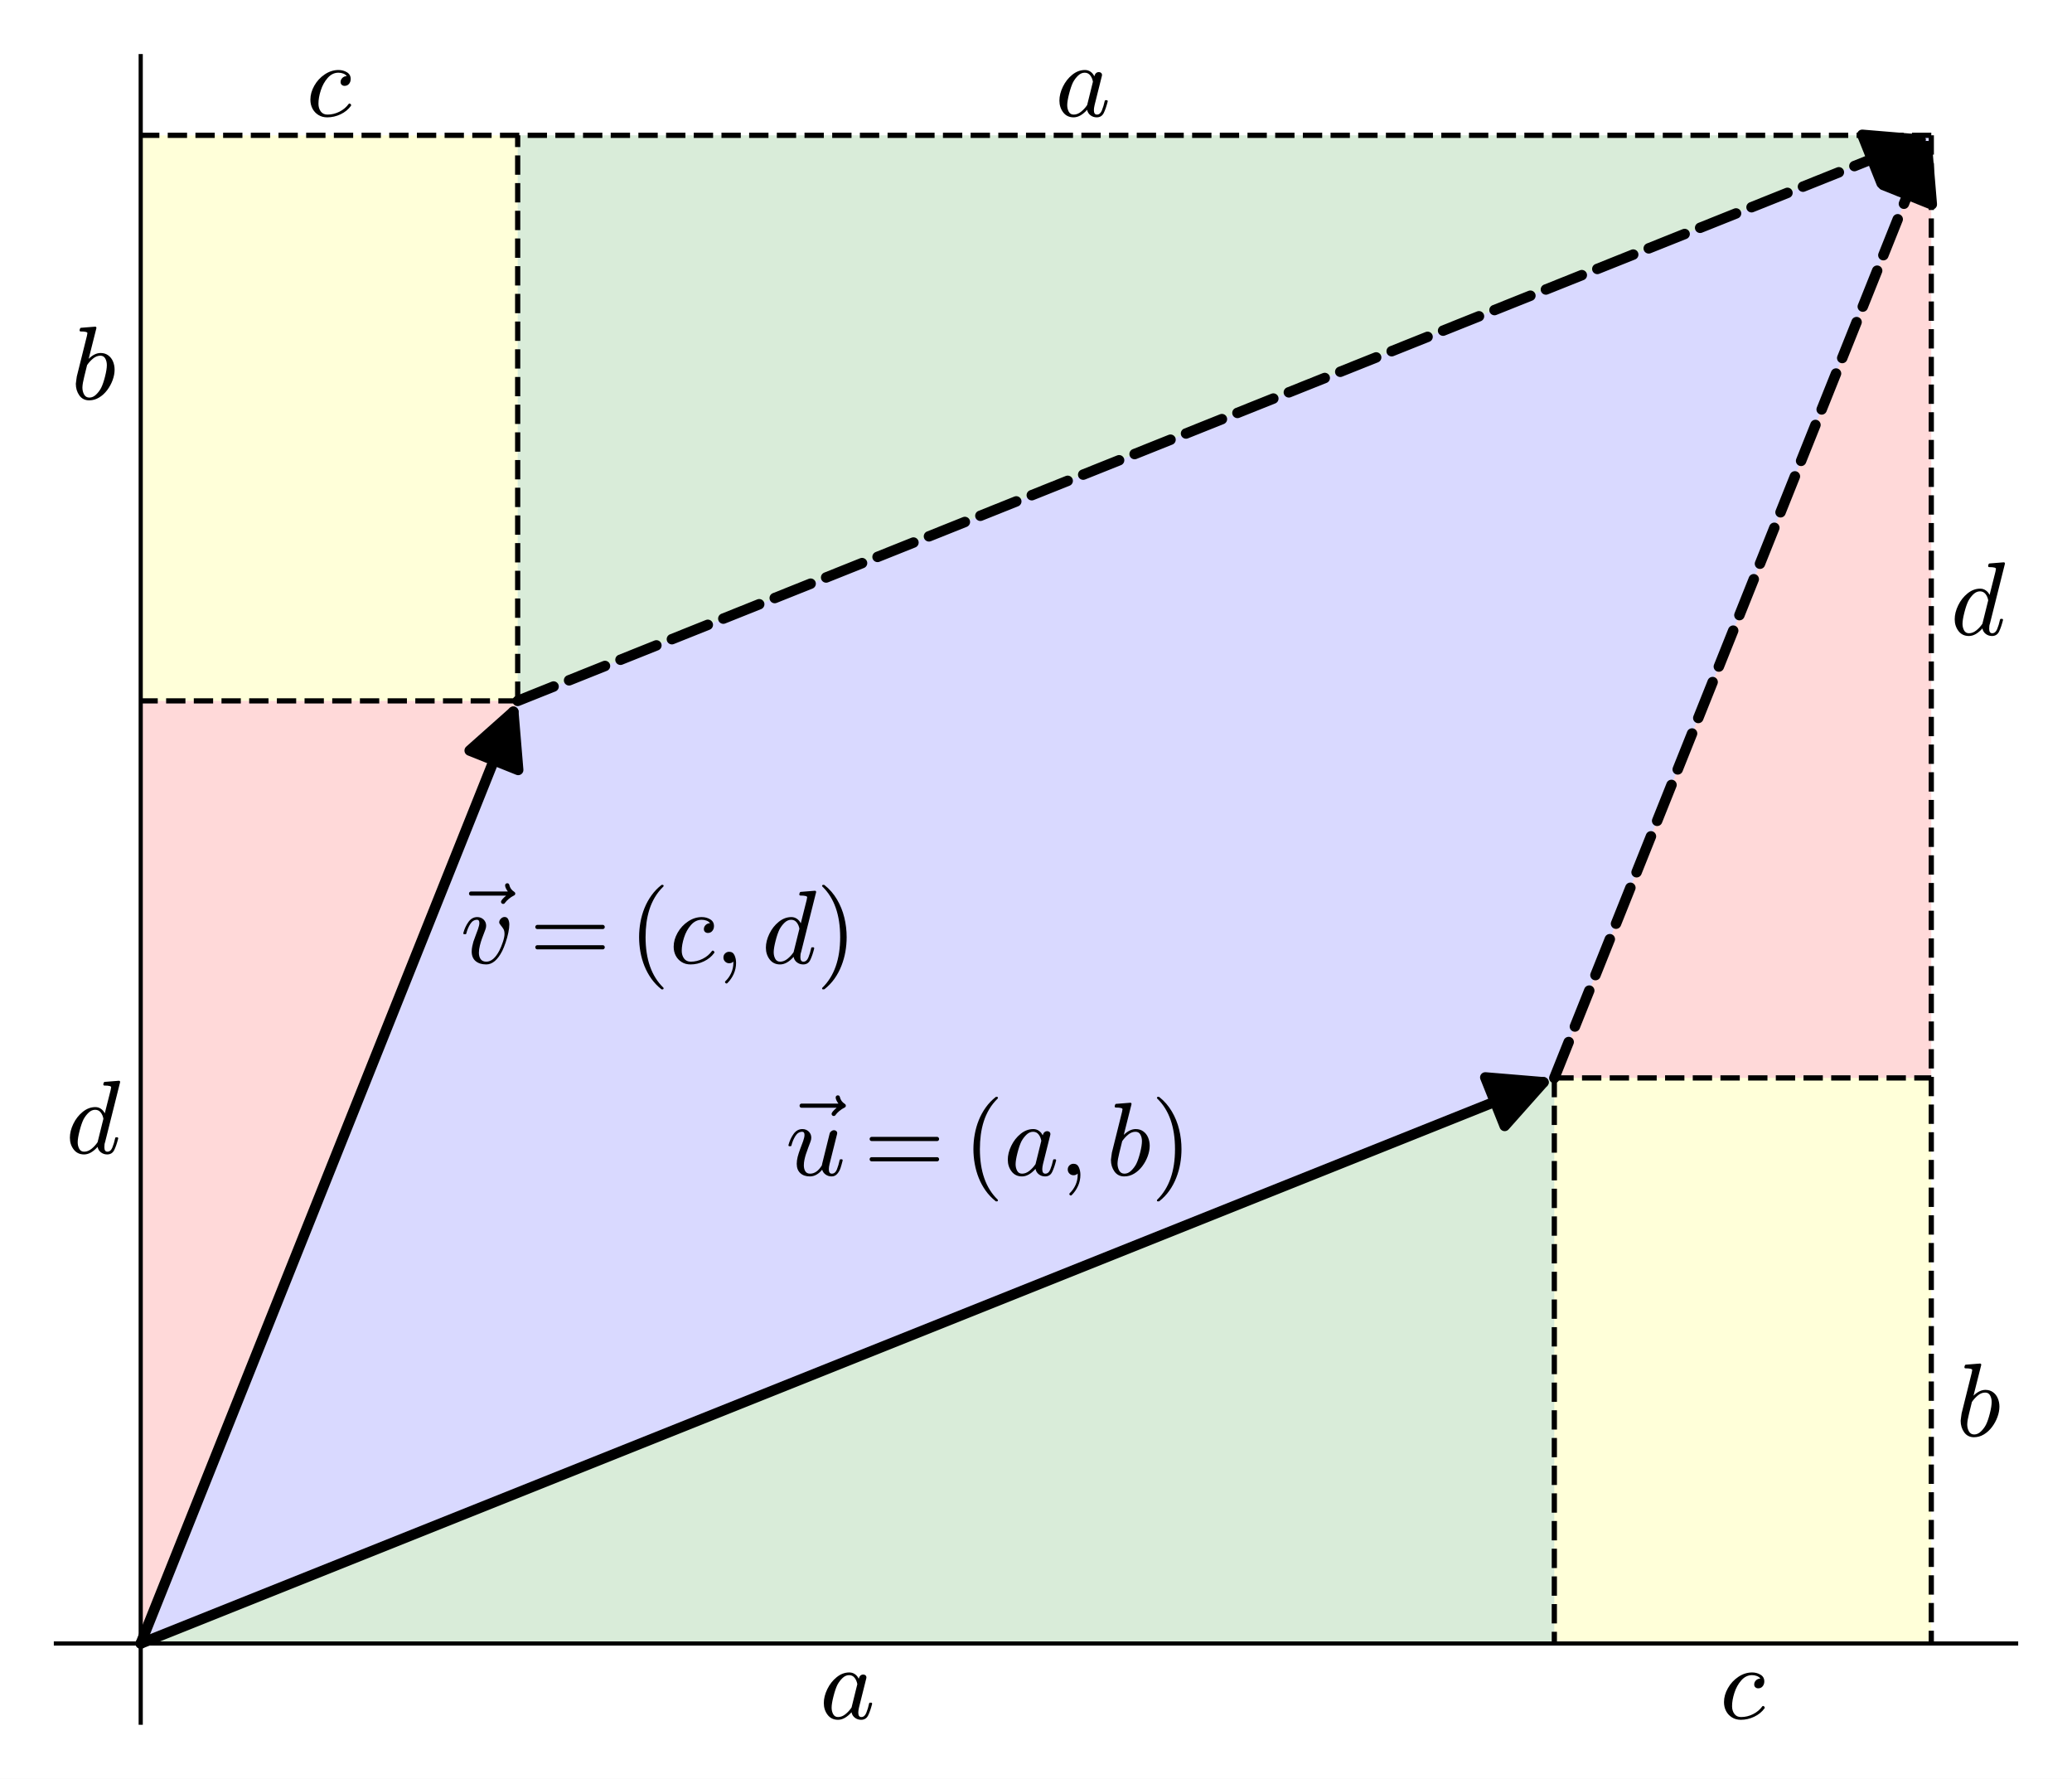
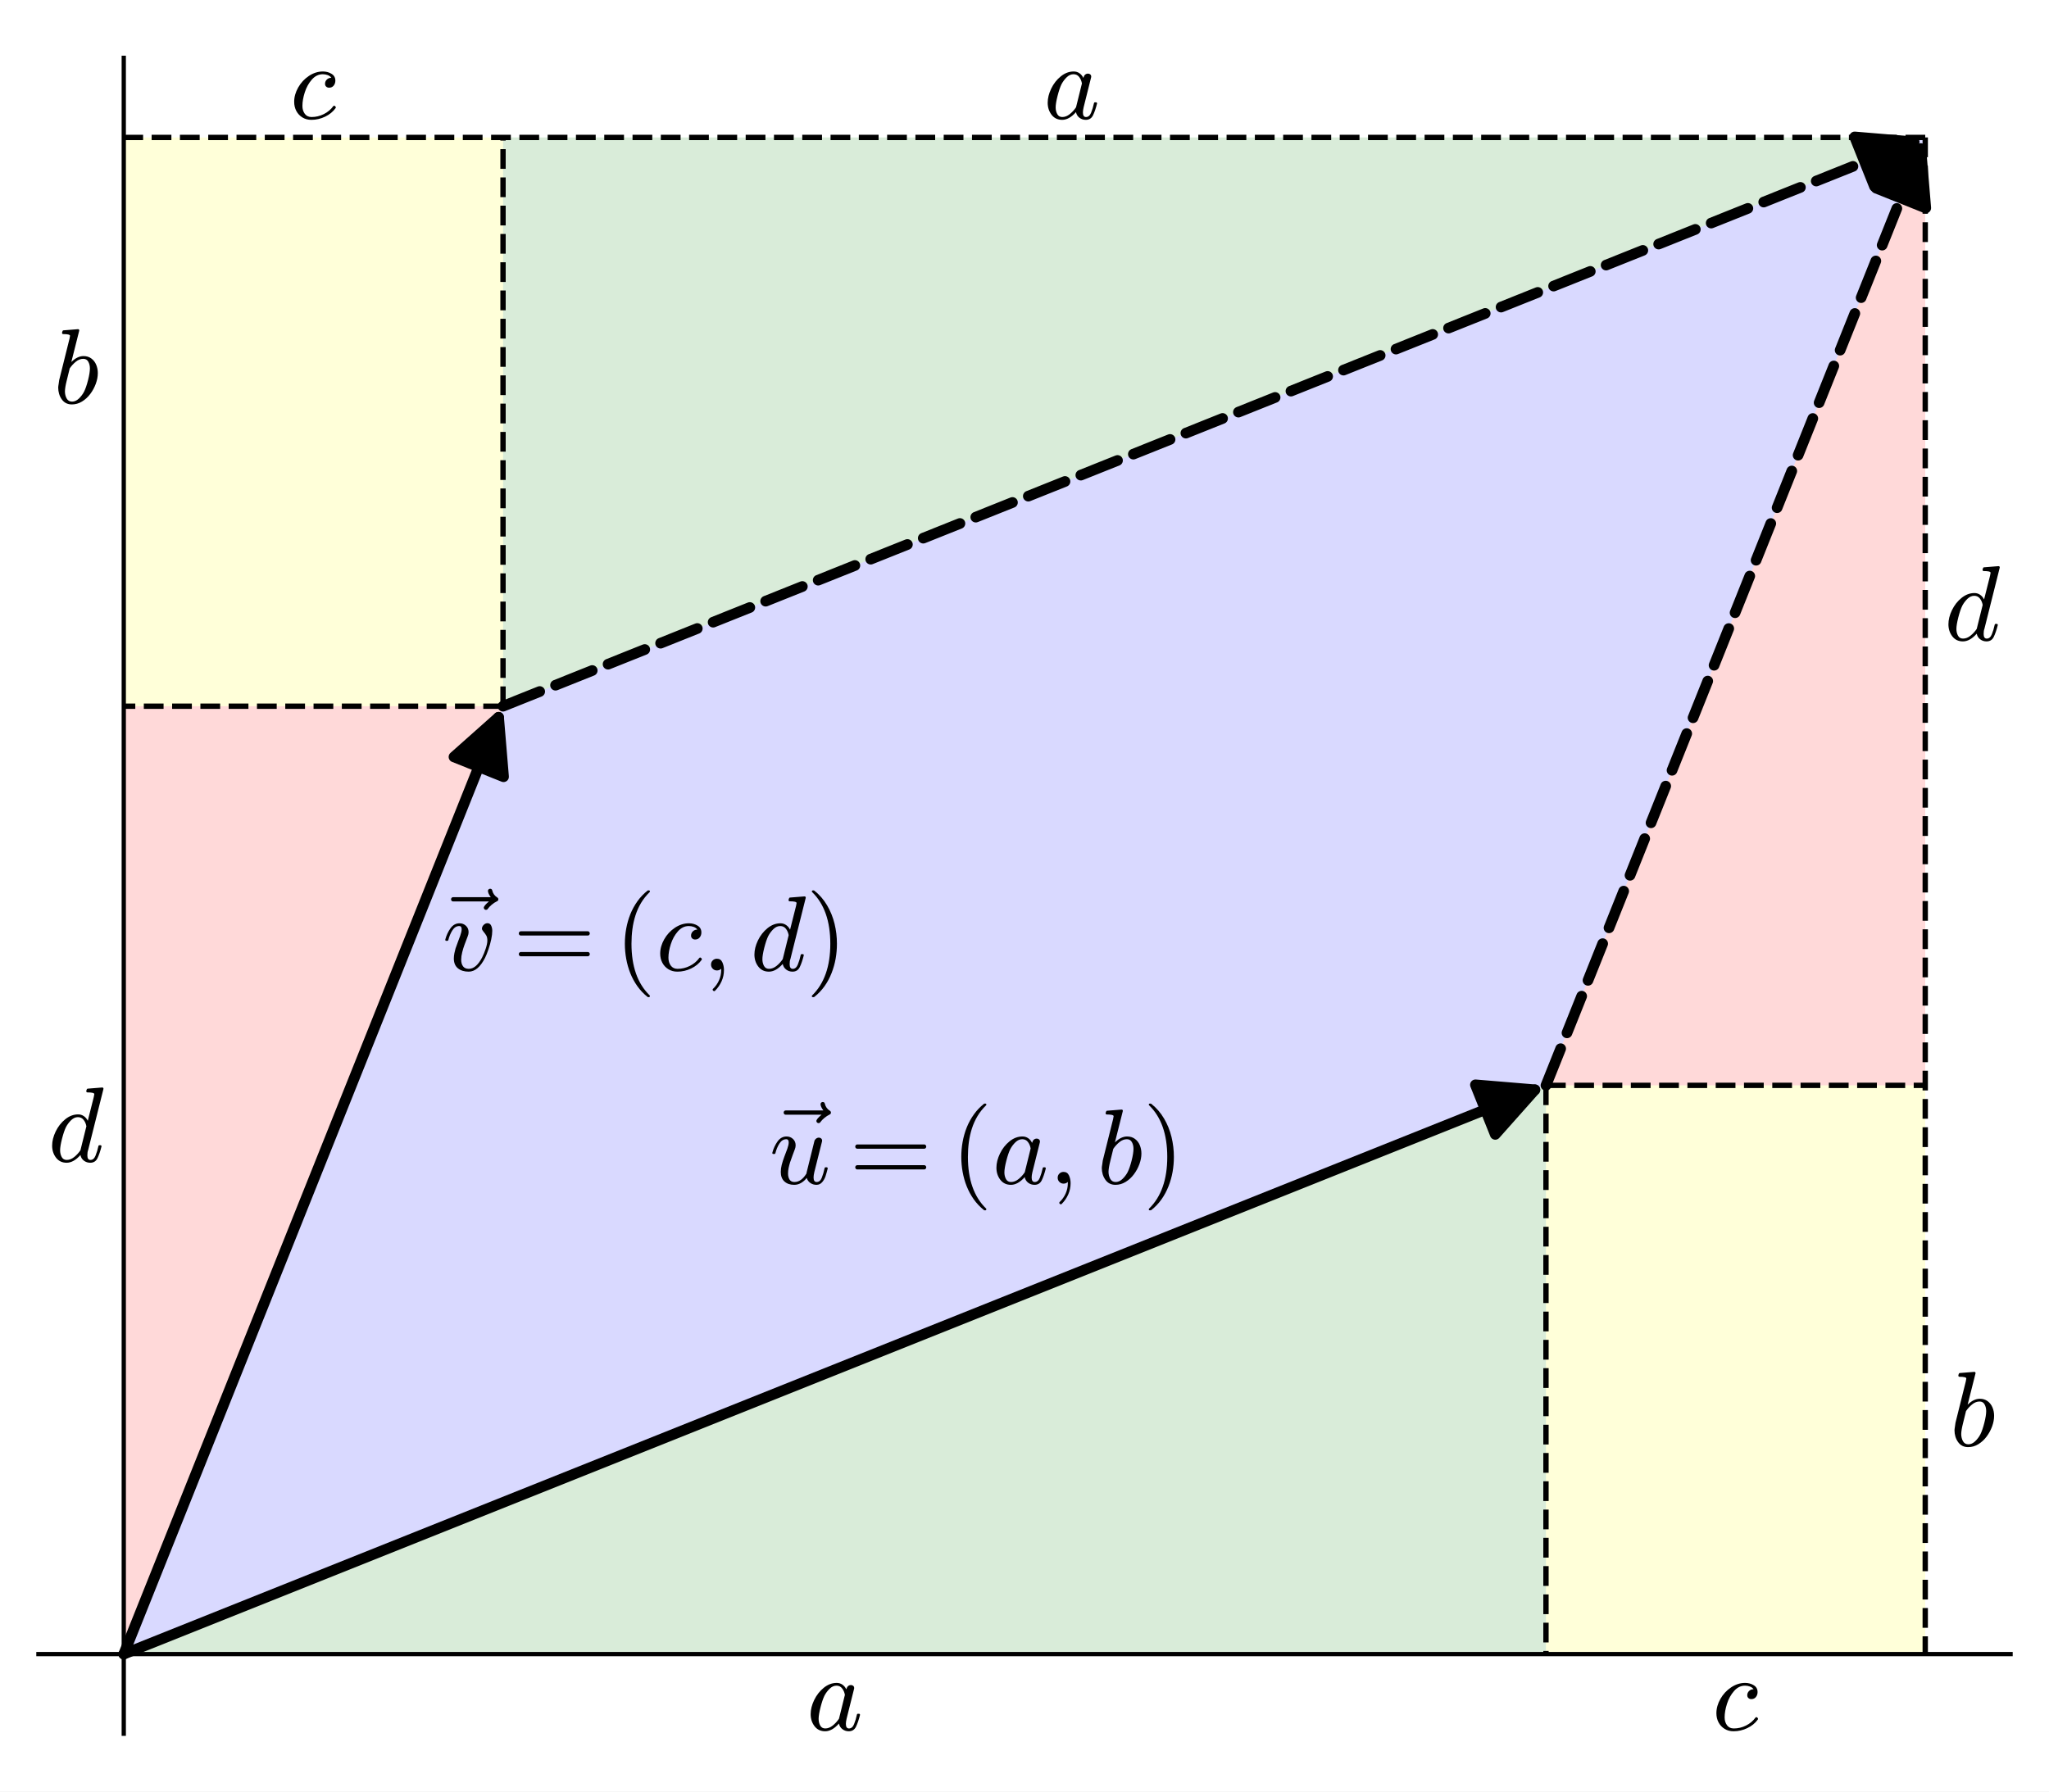
- <svg xmlns="http://www.w3.org/2000/svg" xmlns:xlink="http://www.w3.org/1999/xlink" height="340.449pt" version="1.1" viewBox="0 0 396.647 340.449" width="396.647pt">
+ <svg xmlns="http://www.w3.org/2000/svg" xmlns:xlink="http://www.w3.org/1999/xlink" height="335.752pt" version="1.1" viewBox="0 0 383.9 335.752" width="383.9pt">
  <defs>
-     <style type="text/css">
- *{stroke-linecap:butt;stroke-linejoin:round;}
-   </style>
+     <style type="text/css">*{stroke-linecap:butt;stroke-linejoin:round;}</style>
  </defs>
  <g id="figure_1">
    <g id="patch_1">
-       <path d="M 0 340.449  L 396.647 340.449  L 396.647 0  L 0 0  z " style="fill:#ffffff;" />
+       <path d="M 0 335.752  L 383.9 335.752  L 383.9 0  L 0 0  z " style="fill:#ffffff;" />
    </g>
    <g id="axes_1">
      <g id="patch_2">
-         <path d="M 10.7 329.704  L 385.947 329.704  L 385.947 10.744  L 10.7 10.744  z " style="fill:#ffffff;" />
+         <path d="M 7.2 324.913  L 376.7 324.913  L 376.7 10.838  L 7.2 10.838  z " style="fill:#ffffff;" />
      </g>
      <g id="patch_3">
-         <path clip-path="url(#p57d5c34800)" d="M 26.937 314.55  L 99.1 134.143  L 369.71 25.898  L 297.548 206.306  z " style="fill:#0000ff;opacity:0.15;" />
+         <path clip-path="url(#p820abcee56)" d="M 23.188 309.991  L 94.246 132.347  L 360.712 25.76  L 289.654 203.405  z " style="fill:#0000ff;opacity:0.15;" />
      </g>
      <g id="patch_4">
-         <path clip-path="url(#p57d5c34800)" d="M 26.937 314.55  L 99.1 134.143  L 26.937 134.143  z " style="fill:#ff0000;opacity:0.15;" />
+         <path clip-path="url(#p820abcee56)" d="M 23.188 309.991  L 94.246 132.347  L 23.188 132.347  z " style="fill:#ff0000;opacity:0.15;" />
      </g>
      <g id="patch_5">
-         <path clip-path="url(#p57d5c34800)" d="M 297.548 206.306  L 369.71 25.898  L 369.71 206.306  z " style="fill:#ff0000;opacity:0.15;" />
+         <path clip-path="url(#p820abcee56)" d="M 289.654 203.405  L 360.712 25.76  L 360.712 203.405  z " style="fill:#ff0000;opacity:0.15;" />
      </g>
      <g id="patch_6">
-         <path clip-path="url(#p57d5c34800)" d="M 26.937 314.55  L 297.548 206.306  L 297.548 314.55  z " style="fill:#008000;opacity:0.15;" />
+         <path clip-path="url(#p820abcee56)" d="M 23.188 309.991  L 289.654 203.405  L 289.654 309.991  z " style="fill:#008000;opacity:0.15;" />
      </g>
      <g id="patch_7">
-         <path clip-path="url(#p57d5c34800)" d="M 99.1 134.143  L 99.1 25.898  L 369.71 25.898  z " style="fill:#008000;opacity:0.15;" />
+         <path clip-path="url(#p820abcee56)" d="M 94.246 132.347  L 94.246 25.76  L 360.712 25.76  z " style="fill:#008000;opacity:0.15;" />
      </g>
      <g id="patch_8">
-         <path clip-path="url(#p57d5c34800)" d="M 26.937 134.143  L 26.937 25.898  L 99.1 25.898  L 99.1 134.143  z " style="fill:#ffff00;opacity:0.15;" />
+         <path clip-path="url(#p820abcee56)" d="M 23.188 132.347  L 23.188 25.76  L 94.246 25.76  L 94.246 132.347  z " style="fill:#ffff00;opacity:0.15;" />
      </g>
      <g id="patch_9">
-         <path clip-path="url(#p57d5c34800)" d="M 297.548 314.55  L 369.71 314.55  L 369.71 206.306  L 297.548 206.306  z " style="fill:#ffff00;opacity:0.15;" />
+         <path clip-path="url(#p820abcee56)" d="M 289.654 309.991  L 360.712 309.991  L 360.712 203.405  L 289.654 203.405  z " style="fill:#ffff00;opacity:0.15;" />
      </g>
      <g id="matplotlib.axis_1" />
      <g id="matplotlib.axis_2" />
      <g id="patch_10">
-         <path clip-path="url(#p57d5c34800)" d="M 26.937 314.55  Q 63.018 224.346 98.269 136.219  " style="fill:none;stroke:#000000;stroke-linecap:round;stroke-width:2;" />
-         <path clip-path="url(#p57d5c34800)" d="M 89.913 143.647  L 98.269 136.219  L 99.198 147.361  L 89.913 143.647  z " style="stroke:#000000;stroke-linecap:round;stroke-width:2;" />
+         <path clip-path="url(#p820abcee56)" d="M 23.188 309.991  Q 58.717 221.169 93.415 134.423  " style="fill:none;stroke:#000000;stroke-linecap:round;stroke-width:2;" />
+         <path clip-path="url(#p820abcee56)" d="M 85.059 141.851  L 93.415 134.423  L 94.344 145.565  L 85.059 141.851  z " style="stroke:#000000;stroke-linecap:round;stroke-width:2;" />
      </g>
      <g id="patch_11">
-         <path clip-path="url(#p57d5c34800)" d="M 26.937 314.55  Q 162.242 260.428 295.471 207.136  " style="fill:none;stroke:#000000;stroke-linecap:round;stroke-width:2;" />
-         <path clip-path="url(#p57d5c34800)" d="M 284.33 206.208  L 295.471 207.136  L 288.044 215.492  L 284.33 206.208  z " style="stroke:#000000;stroke-linecap:round;stroke-width:2;" />
+         <path clip-path="url(#p820abcee56)" d="M 23.188 309.991  Q 156.421 256.698 287.578 204.235  " style="fill:none;stroke:#000000;stroke-linecap:round;stroke-width:2;" />
+         <path clip-path="url(#p820abcee56)" d="M 276.437 203.307  L 287.578 204.235  L 280.15 212.591  L 276.437 203.307  z " style="stroke:#000000;stroke-linecap:round;stroke-width:2;" />
      </g>
      <g id="patch_12">
-         <path clip-path="url(#p57d5c34800)" d="M 297.548 206.306  Q 333.629 116.102 368.88 27.975  " style="fill:none;stroke:#000000;stroke-dasharray:7.4,3.2;stroke-dashoffset:0;stroke-linecap:round;stroke-width:2;" />
-         <path clip-path="url(#p57d5c34800)" d="M 360.524 35.402  L 368.88 27.975  L 369.808 39.116  L 360.524 35.402  z " style="stroke:#000000;stroke-linecap:round;stroke-width:2;" />
+         <path clip-path="url(#p820abcee56)" d="M 289.654 203.405  Q 325.183 114.582 359.882 27.836  " style="fill:none;stroke:#000000;stroke-dasharray:7.4,3.2;stroke-dashoffset:0;stroke-linecap:round;stroke-width:2;" />
+         <path clip-path="url(#p820abcee56)" d="M 351.525 35.264  L 359.882 27.836  L 360.81 38.978  L 351.525 35.264  z " style="stroke:#000000;stroke-linecap:round;stroke-width:2;" />
        <g id="patch_13">
-           <path clip-path="url(#p57d5c34800)" d="M 99.1 134.143  Q 234.405 80.021 367.634 26.729  " style="fill:none;stroke:#000000;stroke-dasharray:7.4,3.2;stroke-dashoffset:0;stroke-linecap:round;stroke-width:2;" />
-           <path clip-path="url(#p57d5c34800)" d="M 356.493 25.8  L 367.634 26.729  L 360.206 35.085  L 356.493 25.8  z " style="stroke:#000000;stroke-linecap:round;stroke-width:2;" />
+           <path clip-path="url(#p820abcee56)" d="M 94.246 132.347  Q 227.479 79.054 358.636 26.591  " style="fill:none;stroke:#000000;stroke-dasharray:7.4,3.2;stroke-dashoffset:0;stroke-linecap:round;stroke-width:2;" />
+           <path clip-path="url(#p820abcee56)" d="M 347.494 25.662  L 358.636 26.591  L 351.208 34.947  L 347.494 25.662  z " style="stroke:#000000;stroke-linecap:round;stroke-width:2;" />
          <g id="line2d_1">
-             <path clip-path="url(#p57d5c34800)" d="M 297.548 206.306  L 297.548 314.55  " style="fill:none;stroke:#000000;stroke-dasharray:3.7,1.6;stroke-dashoffset:0;" />
+             <path clip-path="url(#p820abcee56)" d="M 289.654 203.405  L 289.654 309.991  " style="fill:none;stroke:#000000;stroke-dasharray:3.7,1.6;stroke-dashoffset:0;" />
          </g>
          <g id="line2d_2">
-             <path clip-path="url(#p57d5c34800)" d="M 99.1 134.143  L 26.937 134.143  " style="fill:none;stroke:#000000;stroke-dasharray:3.7,1.6;stroke-dashoffset:0;" />
+             <path clip-path="url(#p820abcee56)" d="M 94.246 132.347  L 23.188 132.347  " style="fill:none;stroke:#000000;stroke-dasharray:3.7,1.6;stroke-dashoffset:0;" />
          </g>
          <g id="line2d_3">
-             <path clip-path="url(#p57d5c34800)" d="M 369.71 25.898  L 369.71 314.55  " style="fill:none;stroke:#000000;stroke-dasharray:3.7,1.6;stroke-dashoffset:0;" />
+             <path clip-path="url(#p820abcee56)" d="M 360.712 25.76  L 360.712 309.991  " style="fill:none;stroke:#000000;stroke-dasharray:3.7,1.6;stroke-dashoffset:0;" />
          </g>
          <g id="line2d_4">
-             <path clip-path="url(#p57d5c34800)" d="M 369.71 25.898  L 26.937 25.898  " style="fill:none;stroke:#000000;stroke-dasharray:3.7,1.6;stroke-dashoffset:0;" />
+             <path clip-path="url(#p820abcee56)" d="M 360.712 25.76  L 23.188 25.76  " style="fill:none;stroke:#000000;stroke-dasharray:3.7,1.6;stroke-dashoffset:0;" />
          </g>
          <g id="line2d_5">
-             <path clip-path="url(#p57d5c34800)" d="M 297.548 206.306  L 369.71 206.306  " style="fill:none;stroke:#000000;stroke-dasharray:3.7,1.6;stroke-dashoffset:0;" />
+             <path clip-path="url(#p820abcee56)" d="M 289.654 203.405  L 360.712 203.405  " style="fill:none;stroke:#000000;stroke-dasharray:3.7,1.6;stroke-dashoffset:0;" />
          </g>
          <g id="line2d_6">
-             <path clip-path="url(#p57d5c34800)" d="M 99.1 134.143  L 99.1 25.898  " style="fill:none;stroke:#000000;stroke-dasharray:3.7,1.6;stroke-dashoffset:0;" />
+             <path clip-path="url(#p820abcee56)" d="M 94.246 132.347  L 94.246 25.76  " style="fill:none;stroke:#000000;stroke-dasharray:3.7,1.6;stroke-dashoffset:0;" />
          </g>
          <g id="patch_14">
-             <path d="M 26.937 329.704  L 26.937 10.744  " style="fill:none;stroke:#000000;stroke-linecap:square;stroke-linejoin:miter;stroke-width:0.8;" />
+             <path d="M 23.188 324.913  L 23.188 10.838  " style="fill:none;stroke:#000000;stroke-linecap:square;stroke-linejoin:miter;stroke-width:0.8;" />
          </g>
          <g id="patch_15">
-             <path d="M 10.7 314.55  L 385.947 314.55  " style="fill:none;stroke:#000000;stroke-linecap:square;stroke-linejoin:miter;stroke-width:0.8;" />
+             <path d="M 7.2 309.991  L 376.7 309.991  " style="fill:none;stroke:#000000;stroke-linecap:square;stroke-linejoin:miter;stroke-width:0.8;" />
          </g>
          <g id="text_1">
-             <defs>
-               <path d="M 20.016 59.516  Q 19.234 59.516 18.719 60.094  Q 18.219 60.688 18.219 61.531  Q 18.219 62.25 18.719 62.859  Q 19.234 63.484 20.016 63.484  L 55.422 63.484  Q 52.781 67.047 52.781 69.391  Q 52.781 70.266 53.391 70.828  Q 54 71.391 54.781 71.391  Q 56.453 71.391 56.781 69.828  Q 57.766 65.531 61.531 63.188  Q 62.5 62.547 62.5 61.531  Q 62.5 60.297 61.531 59.812  Q 55.859 56.984 52.391 52.297  Q 52 51.609 50.875 51.609  Q 50.141 51.609 49.5 52.188  Q 48.875 52.781 48.875 53.609  Q 48.875 55.422 53.719 59.516  z " id="Cmmi10-7e" />
-               <path d="M 10.594 10.891  Q 10.594 14.156 11.469 17.594  Q 12.359 21.047 13.938 25.266  Q 15.531 29.5 16.703 32.625  Q 18.016 36.281 18.016 38.625  Q 18.016 41.609 15.828 41.609  Q 11.859 41.609 9.297 37.531  Q 6.734 33.453 5.516 28.422  Q 5.328 27.781 4.688 27.781  L 3.516 27.781  Q 2.688 27.781 2.688 28.719  L 2.688 29  Q 4.297 34.969 7.609 39.578  Q 10.938 44.188 16.016 44.188  Q 19.578 44.188 22.047 41.844  Q 24.516 39.5 24.516 35.891  Q 24.516 34.031 23.688 31.984  Q 23.25 30.766 21.688 26.656  Q 20.125 22.562 19.281 19.875  Q 18.453 17.188 17.922 14.594  Q 17.391 12.016 17.391 9.422  Q 17.391 6.109 18.797 3.812  Q 20.219 1.516 23.391 1.516  Q 29.781 1.516 34.625 9.422  Q 34.719 9.812 34.781 10.172  Q 34.859 10.547 34.906 10.891  L 42.094 39.891  Q 42.438 41.219 43.656 42.156  Q 44.875 43.109 46.297 43.109  Q 47.516 43.109 48.406 42.328  Q 49.312 41.547 49.312 40.281  Q 49.312 39.703 49.219 39.5  L 42 10.688  Q 41.312 7.719 41.312 5.812  Q 41.312 1.516 44.188 1.516  Q 47.406 1.516 49 5.484  Q 50.594 9.469 51.703 14.703  Q 51.906 15.281 52.484 15.281  L 53.719 15.281  Q 54.109 15.281 54.344 14.938  Q 54.594 14.594 54.594 14.312  Q 53.516 10.016 52.516 6.938  Q 51.516 3.859 49.359 1.359  Q 47.219 -1.125 44 -1.125  Q 40.828 -1.125 38.312 0.609  Q 35.797 2.344 34.906 5.328  Q 32.625 2.391 29.594 0.625  Q 26.562 -1.125 23.188 -1.125  Q 17.438 -1.125 14.016 2.016  Q 10.594 5.172 10.594 10.891  z " id="Cmmi10-75" />
-               <path d="M 7.516 13.281  Q 6.688 13.281 6.141 13.906  Q 5.609 14.547 5.609 15.281  Q 5.609 16.109 6.141 16.688  Q 6.688 17.281 7.516 17.281  L 70.312 17.281  Q 71.047 17.281 71.578 16.688  Q 72.125 16.109 72.125 15.281  Q 72.125 14.547 71.578 13.906  Q 71.047 13.281 70.312 13.281  z M 7.516 32.719  Q 6.688 32.719 6.141 33.297  Q 5.609 33.891 5.609 34.719  Q 5.609 35.453 6.141 36.078  Q 6.688 36.719 7.516 36.719  L 70.312 36.719  Q 71.047 36.719 71.578 36.078  Q 72.125 35.453 72.125 34.719  Q 72.125 33.891 71.578 33.297  Q 71.047 32.719 70.312 32.719  z " id="Cmr10-3d" />
-               <path d="M 31 -24.812  Q 25.438 -20.406 21.406 -14.719  Q 17.391 -9.031 14.812 -2.578  Q 12.25 3.859 10.984 10.891  Q 9.719 17.922 9.719 25  Q 9.719 32.172 10.984 39.203  Q 12.25 46.234 14.859 52.734  Q 17.484 59.234 21.531 64.891  Q 25.594 70.562 31 74.812  Q 31 75 31.5 75  L 32.422 75  Q 32.719 75 32.953 74.734  Q 33.203 74.469 33.203 74.125  Q 33.203 73.688 33.016 73.484  Q 28.125 68.703 24.875 63.234  Q 21.625 57.766 19.641 51.578  Q 17.672 45.406 16.797 38.781  Q 15.922 32.172 15.922 25  Q 15.922 -6.781 32.906 -23.297  Q 33.203 -23.578 33.203 -24.125  Q 33.203 -24.359 32.938 -24.672  Q 32.672 -25 32.422 -25  L 31.5 -25  Q 31 -25 31 -24.812  z " id="Cmr10-28" />
-               <path d="M 17.391 -1.125  Q 11.078 -1.125 7.438 3.641  Q 3.812 8.406 3.812 14.891  Q 3.812 21.297 7.125 28.172  Q 10.453 35.062 16.094 39.625  Q 21.734 44.188 28.219 44.188  Q 31.203 44.188 33.547 42.578  Q 35.891 40.969 37.203 38.188  Q 38.328 42.188 41.609 42.188  Q 42.875 42.188 43.719 41.422  Q 44.578 40.672 44.578 39.406  Q 44.578 39.109 44.547 38.953  Q 44.531 38.812 44.484 38.625  L 37.5 10.688  Q 36.812 7.719 36.812 5.812  Q 36.812 1.516 39.703 1.516  Q 42.828 1.516 44.453 5.484  Q 46.094 9.469 47.219 14.703  Q 47.406 15.281 48 15.281  L 49.219 15.281  Q 49.609 15.281 49.844 14.938  Q 50.094 14.594 50.094 14.312  Q 48.344 7.328 46.266 3.094  Q 44.188 -1.125 39.5 -1.125  Q 36.141 -1.125 33.547 0.844  Q 30.953 2.828 30.328 6.109  Q 23.875 -1.125 17.391 -1.125  z M 17.484 1.516  Q 21.094 1.516 24.484 4.219  Q 27.875 6.938 30.328 10.594  Q 30.422 10.688 30.422 10.891  L 35.797 32.625  L 35.891 32.906  Q 35.297 36.469 33.312 39.031  Q 31.344 41.609 27.984 41.609  Q 24.609 41.609 21.703 38.844  Q 18.797 36.078 16.797 32.328  Q 14.844 28.328 13.062 21.344  Q 11.281 14.359 11.281 10.5  Q 11.281 7.031 12.766 4.266  Q 14.266 1.516 17.484 1.516  z " id="Cmmi10-61" />
-               <path d="M 9.906 -18.016  Q 9.906 -17.578 10.297 -17.188  Q 13.922 -13.719 15.922 -9.172  Q 17.922 -4.641 17.922 0.391  L 17.922 1.609  Q 16.312 0 13.922 0  Q 11.625 0 10.016 1.609  Q 8.406 3.219 8.406 5.516  Q 8.406 7.859 10.016 9.422  Q 11.625 10.984 13.922 10.984  Q 17.484 10.984 19 7.688  Q 20.516 4.391 20.516 0.391  Q 20.516 -5.172 18.281 -10.172  Q 16.062 -15.188 12.016 -19.188  Q 11.625 -19.391 11.375 -19.391  Q 10.891 -19.391 10.391 -18.938  Q 9.906 -18.5 9.906 -18.016  z " id="Cmmi10-3b" />
-               <path d="M 17.281 -1.125  Q 11.234 -1.125 7.859 3.609  Q 4.5 8.344 4.5 14.703  Q 4.5 15.625 4.953 18.328  Q 5.422 21.047 5.422 21.688  L 15.094 60.5  Q 15.484 62.203 15.578 63.188  Q 15.578 64.797 9.078 64.797  Q 8.109 64.797 8.109 66.109  Q 8.156 66.359 8.328 66.984  Q 8.5 67.625 8.766 67.969  Q 9.031 68.312 9.516 68.312  L 23 69.391  Q 24.219 69.391 24.219 68.109  L 16.797 38.625  Q 22.469 44.188 28.219 44.188  Q 32.469 44.188 35.516 41.938  Q 38.578 39.703 40.094 36.031  Q 41.609 32.375 41.609 28.219  Q 41.609 23.391 39.719 18.234  Q 37.844 13.094 34.516 8.672  Q 31.203 4.25 26.75 1.562  Q 22.312 -1.125 17.281 -1.125  z M 17.484 1.516  Q 20.906 1.516 23.875 4.375  Q 26.859 7.234 28.719 10.797  Q 30.719 14.797 32.453 21.656  Q 34.188 28.516 34.188 32.625  Q 34.188 36.188 32.688 38.891  Q 31.203 41.609 27.984 41.609  Q 24.359 41.609 21.062 38.938  Q 17.781 36.281 15.281 32.625  L 12.5 21.297  Q 10.891 14.984 10.797 11.188  Q 10.797 7.422 12.422 4.469  Q 14.062 1.516 17.484 1.516  z " id="Cmmi10-62" />
-               <path d="M 6.5 -25  Q 5.609 -25 5.609 -24.125  Q 5.609 -23.688 5.812 -23.484  Q 22.906 -6.781 22.906 25  Q 22.906 56.781 6 73.297  Q 5.609 73.531 5.609 74.125  Q 5.609 74.469 5.875 74.734  Q 6.156 75 6.5 75  L 7.422 75  Q 7.719 75 7.906 74.812  Q 15.094 69.141 19.875 61.031  Q 24.656 52.938 26.875 43.75  Q 29.109 34.578 29.109 25  Q 29.109 17.922 27.906 11.062  Q 26.703 4.203 24.094 -2.453  Q 21.484 -9.125 17.484 -14.766  Q 13.484 -20.406 7.906 -24.812  Q 7.719 -25 7.422 -25  z " id="Cmr10-29" />
-             </defs>
-             <g transform="translate(150.4032 225.0363)scale(0.2 -0.2)">
-               <use transform="translate(-4.924316 5.609375)" xlink:href="#Cmmi10-7e" />
-               <use transform="translate(0 0.53125)" xlink:href="#Cmmi10-75" />
-               <use transform="translate(74.73633 0.53125)" xlink:href="#Cmr10-3d" />
-               <use transform="translate(169.9805 0.53125)" xlink:href="#Cmr10-28" />
-               <use transform="translate(208.7988 0.53125)" xlink:href="#Cmmi10-61" />
-               <use transform="translate(261.582 0.53125)" xlink:href="#Cmmi10-3b" />
-               <use transform="translate(306.8262 0.53125)" xlink:href="#Cmmi10-62" />
-               <use transform="translate(349.7461 0.53125)" xlink:href="#Cmr10-29" />
+             <g transform="translate(144.1678 221.9279)scale(0.2 -0.2)">
+               <defs>
+                 <path d="M 20.016 59.516  Q 19.234 59.516 18.719 60.094  Q 18.219 60.688 18.219 61.531  Q 18.219 62.25 18.719 62.859  Q 19.234 63.484 20.016 63.484  L 55.422 63.484  Q 52.781 67.047 52.781 69.391  Q 52.781 70.266 53.391 70.828  Q 54 71.391 54.781 71.391  Q 56.453 71.391 56.781 69.828  Q 57.766 65.531 61.531 63.188  Q 62.5 62.547 62.5 61.531  Q 62.5 60.297 61.531 59.812  Q 55.859 56.984 52.391 52.297  Q 52 51.609 50.875 51.609  Q 50.141 51.609 49.5 52.188  Q 48.875 52.781 48.875 53.609  Q 48.875 55.422 53.719 59.516  z " id="Cmmi10-126" />
+                 <path d="M 10.594 10.891  Q 10.594 14.156 11.469 17.594  Q 12.359 21.047 13.938 25.266  Q 15.531 29.5 16.703 32.625  Q 18.016 36.281 18.016 38.625  Q 18.016 41.609 15.828 41.609  Q 11.859 41.609 9.297 37.531  Q 6.734 33.453 5.516 28.422  Q 5.328 27.781 4.688 27.781  L 3.516 27.781  Q 2.688 27.781 2.688 28.719  L 2.688 29  Q 4.297 34.969 7.609 39.578  Q 10.938 44.188 16.016 44.188  Q 19.578 44.188 22.047 41.844  Q 24.516 39.5 24.516 35.891  Q 24.516 34.031 23.688 31.984  Q 23.25 30.766 21.688 26.656  Q 20.125 22.562 19.281 19.875  Q 18.453 17.188 17.922 14.594  Q 17.391 12.016 17.391 9.422  Q 17.391 6.109 18.797 3.812  Q 20.219 1.516 23.391 1.516  Q 29.781 1.516 34.625 9.422  Q 34.719 9.812 34.781 10.172  Q 34.859 10.547 34.906 10.891  L 42.094 39.891  Q 42.438 41.219 43.656 42.156  Q 44.875 43.109 46.297 43.109  Q 47.516 43.109 48.406 42.328  Q 49.312 41.547 49.312 40.281  Q 49.312 39.703 49.219 39.5  L 42 10.688  Q 41.312 7.719 41.312 5.812  Q 41.312 1.516 44.188 1.516  Q 47.406 1.516 49 5.484  Q 50.594 9.469 51.703 14.703  Q 51.906 15.281 52.484 15.281  L 53.719 15.281  Q 54.109 15.281 54.344 14.938  Q 54.594 14.594 54.594 14.312  Q 53.516 10.016 52.516 6.938  Q 51.516 3.859 49.359 1.359  Q 47.219 -1.125 44 -1.125  Q 40.828 -1.125 38.312 0.609  Q 35.797 2.344 34.906 5.328  Q 32.625 2.391 29.594 0.625  Q 26.562 -1.125 23.188 -1.125  Q 17.438 -1.125 14.016 2.016  Q 10.594 5.172 10.594 10.891  z " id="Cmmi10-117" />
+                 <path d="M 7.516 13.281  Q 6.688 13.281 6.141 13.906  Q 5.609 14.547 5.609 15.281  Q 5.609 16.109 6.141 16.688  Q 6.688 17.281 7.516 17.281  L 70.312 17.281  Q 71.047 17.281 71.578 16.688  Q 72.125 16.109 72.125 15.281  Q 72.125 14.547 71.578 13.906  Q 71.047 13.281 70.312 13.281  z M 7.516 32.719  Q 6.688 32.719 6.141 33.297  Q 5.609 33.891 5.609 34.719  Q 5.609 35.453 6.141 36.078  Q 6.688 36.719 7.516 36.719  L 70.312 36.719  Q 71.047 36.719 71.578 36.078  Q 72.125 35.453 72.125 34.719  Q 72.125 33.891 71.578 33.297  Q 71.047 32.719 70.312 32.719  z " id="Cmr10-61" />
+                 <path d="M 31 -24.812  Q 25.438 -20.406 21.406 -14.719  Q 17.391 -9.031 14.812 -2.578  Q 12.25 3.859 10.984 10.891  Q 9.719 17.922 9.719 25  Q 9.719 32.172 10.984 39.203  Q 12.25 46.234 14.859 52.734  Q 17.484 59.234 21.531 64.891  Q 25.594 70.562 31 74.812  Q 31 75 31.5 75  L 32.422 75  Q 32.719 75 32.953 74.734  Q 33.203 74.469 33.203 74.125  Q 33.203 73.688 33.016 73.484  Q 28.125 68.703 24.875 63.234  Q 21.625 57.766 19.641 51.578  Q 17.672 45.406 16.797 38.781  Q 15.922 32.172 15.922 25  Q 15.922 -6.781 32.906 -23.297  Q 33.203 -23.578 33.203 -24.125  Q 33.203 -24.359 32.938 -24.672  Q 32.672 -25 32.422 -25  L 31.5 -25  Q 31 -25 31 -24.812  z " id="Cmr10-40" />
+                 <path d="M 17.391 -1.125  Q 11.078 -1.125 7.438 3.641  Q 3.812 8.406 3.812 14.891  Q 3.812 21.297 7.125 28.172  Q 10.453 35.062 16.094 39.625  Q 21.734 44.188 28.219 44.188  Q 31.203 44.188 33.547 42.578  Q 35.891 40.969 37.203 38.188  Q 38.328 42.188 41.609 42.188  Q 42.875 42.188 43.719 41.422  Q 44.578 40.672 44.578 39.406  Q 44.578 39.109 44.547 38.953  Q 44.531 38.812 44.484 38.625  L 37.5 10.688  Q 36.812 7.719 36.812 5.812  Q 36.812 1.516 39.703 1.516  Q 42.828 1.516 44.453 5.484  Q 46.094 9.469 47.219 14.703  Q 47.406 15.281 48 15.281  L 49.219 15.281  Q 49.609 15.281 49.844 14.938  Q 50.094 14.594 50.094 14.312  Q 48.344 7.328 46.266 3.094  Q 44.188 -1.125 39.5 -1.125  Q 36.141 -1.125 33.547 0.844  Q 30.953 2.828 30.328 6.109  Q 23.875 -1.125 17.391 -1.125  z M 17.484 1.516  Q 21.094 1.516 24.484 4.219  Q 27.875 6.938 30.328 10.594  Q 30.422 10.688 30.422 10.891  L 35.797 32.625  L 35.891 32.906  Q 35.297 36.469 33.312 39.031  Q 31.344 41.609 27.984 41.609  Q 24.609 41.609 21.703 38.844  Q 18.797 36.078 16.797 32.328  Q 14.844 28.328 13.062 21.344  Q 11.281 14.359 11.281 10.5  Q 11.281 7.031 12.766 4.266  Q 14.266 1.516 17.484 1.516  z " id="Cmmi10-97" />
+                 <path d="M 9.906 -18.016  Q 9.906 -17.578 10.297 -17.188  Q 13.922 -13.719 15.922 -9.172  Q 17.922 -4.641 17.922 0.391  L 17.922 1.609  Q 16.312 0 13.922 0  Q 11.625 0 10.016 1.609  Q 8.406 3.219 8.406 5.516  Q 8.406 7.859 10.016 9.422  Q 11.625 10.984 13.922 10.984  Q 17.484 10.984 19 7.688  Q 20.516 4.391 20.516 0.391  Q 20.516 -5.172 18.281 -10.172  Q 16.062 -15.188 12.016 -19.188  Q 11.625 -19.391 11.375 -19.391  Q 10.891 -19.391 10.391 -18.938  Q 9.906 -18.5 9.906 -18.016  z " id="Cmmi10-59" />
+                 <path d="M 17.281 -1.125  Q 11.234 -1.125 7.859 3.609  Q 4.5 8.344 4.5 14.703  Q 4.5 15.625 4.953 18.328  Q 5.422 21.047 5.422 21.688  L 15.094 60.5  Q 15.484 62.203 15.578 63.188  Q 15.578 64.797 9.078 64.797  Q 8.109 64.797 8.109 66.109  Q 8.156 66.359 8.328 66.984  Q 8.5 67.625 8.766 67.969  Q 9.031 68.312 9.516 68.312  L 23 69.391  Q 24.219 69.391 24.219 68.109  L 16.797 38.625  Q 22.469 44.188 28.219 44.188  Q 32.469 44.188 35.516 41.938  Q 38.578 39.703 40.094 36.031  Q 41.609 32.375 41.609 28.219  Q 41.609 23.391 39.719 18.234  Q 37.844 13.094 34.516 8.672  Q 31.203 4.25 26.75 1.562  Q 22.312 -1.125 17.281 -1.125  z M 17.484 1.516  Q 20.906 1.516 23.875 4.375  Q 26.859 7.234 28.719 10.797  Q 30.719 14.797 32.453 21.656  Q 34.188 28.516 34.188 32.625  Q 34.188 36.188 32.688 38.891  Q 31.203 41.609 27.984 41.609  Q 24.359 41.609 21.062 38.938  Q 17.781 36.281 15.281 32.625  L 12.5 21.297  Q 10.891 14.984 10.797 11.188  Q 10.797 7.422 12.422 4.469  Q 14.062 1.516 17.484 1.516  z " id="Cmmi10-98" />
+                 <path d="M 6.5 -25  Q 5.609 -25 5.609 -24.125  Q 5.609 -23.688 5.812 -23.484  Q 22.906 -6.781 22.906 25  Q 22.906 56.781 6 73.297  Q 5.609 73.531 5.609 74.125  Q 5.609 74.469 5.875 74.734  Q 6.156 75 6.5 75  L 7.422 75  Q 7.719 75 7.906 74.812  Q 15.094 69.141 19.875 61.031  Q 24.656 52.938 26.875 43.75  Q 29.109 34.578 29.109 25  Q 29.109 17.922 27.906 11.062  Q 26.703 4.203 24.094 -2.453  Q 21.484 -9.125 17.484 -14.766  Q 13.484 -20.406 7.906 -24.812  Q 7.719 -25 7.422 -25  z " id="Cmr10-41" />
+               </defs>
+               <use transform="translate(-4.924316 5.609375)" xlink:href="#Cmmi10-126" />
+               <use transform="translate(0 0.53125)" xlink:href="#Cmmi10-117" />
+               <use transform="translate(74.73633 0.53125)" xlink:href="#Cmr10-61" />
+               <use transform="translate(169.9805 0.53125)" xlink:href="#Cmr10-40" />
+               <use transform="translate(208.7988 0.53125)" xlink:href="#Cmmi10-97" />
+               <use transform="translate(261.582 0.53125)" xlink:href="#Cmmi10-59" />
+               <use transform="translate(306.8262 0.53125)" xlink:href="#Cmmi10-98" />
+               <use transform="translate(349.7461 0.53125)" xlink:href="#Cmr10-41" />
            </g>
          </g>
          <g id="text_2">
-             <defs>
-               <path d="M 10.688 11.281  Q 10.688 13.531 11.219 16.203  Q 11.766 18.891 12.297 20.625  Q 12.844 22.359 14.75 27.391  Q 16.656 32.422 16.703 32.625  Q 18.016 36.281 18.016 38.625  Q 18.016 41.609 15.828 41.609  Q 11.859 41.609 9.297 37.531  Q 6.734 33.453 5.516 28.422  Q 5.328 27.781 4.688 27.781  L 3.516 27.781  Q 2.688 27.781 2.688 28.719  L 2.688 29  Q 4.297 34.969 7.609 39.578  Q 10.938 44.188 16.016 44.188  Q 19.578 44.188 22.047 41.844  Q 24.516 39.5 24.516 35.891  Q 24.516 34.031 23.688 31.984  Q 21.734 26.906 20.609 23.844  Q 19.484 20.797 18.531 17.016  Q 17.578 13.234 17.578 10.016  Q 17.578 6.25 19.312 3.875  Q 21.047 1.516 24.703 1.516  Q 31.641 1.516 37.203 12.203  Q 38.969 15.672 40.531 20.359  Q 42.094 25.047 42.094 27.984  Q 42.094 31 41.109 32.688  Q 40.141 34.375 38.578 36.203  Q 37.016 38.031 37.016 39.109  Q 37.016 41.062 38.625 42.672  Q 40.234 44.281 42.188 44.281  Q 44.578 44.281 45.625 42.078  Q 46.688 39.891 46.688 37.109  Q 46.688 33.797 45.734 29.203  Q 44.781 24.609 43.094 19.672  Q 41.406 14.75 39.984 11.922  Q 33.406 -1.125 24.609 -1.125  Q 18.312 -1.125 14.5 2.016  Q 10.688 5.172 10.688 11.281  z " id="Cmmi10-76" />
-               <path d="M 11.719 11.922  Q 11.719 7.562 13.938 4.531  Q 16.156 1.516 20.312 1.516  Q 26.266 1.516 31.75 4.25  Q 37.25 6.984 40.719 11.812  Q 41.016 12.109 41.5 12.109  Q 42 12.109 42.5 11.547  Q 43.016 10.984 43.016 10.5  Q 43.016 10.109 42.828 9.906  Q 39.156 4.781 32.953 1.828  Q 26.766 -1.125 20.125 -1.125  Q 15.328 -1.125 11.672 1.141  Q 8.016 3.422 6 7.219  Q 4 11.031 4 15.828  Q 4 22.562 7.766 29.203  Q 11.531 35.844 17.781 40.016  Q 24.031 44.188 30.906 44.188  Q 35.406 44.188 38.984 42.016  Q 42.578 39.844 42.578 35.594  Q 42.578 32.859 40.984 30.922  Q 39.406 29 36.719 29  Q 35.109 29 34 30  Q 32.906 31 32.906 32.625  Q 32.906 34.969 34.609 36.625  Q 36.328 38.281 38.625 38.281  L 38.812 38.281  Q 37.641 39.984 35.422 40.797  Q 33.203 41.609 30.812 41.609  Q 24.953 41.609 20.547 36.594  Q 16.156 31.594 13.938 24.625  Q 11.719 17.672 11.719 11.922  z " id="Cmmi10-63" />
-               <path d="M 17.391 -1.125  Q 11.078 -1.125 7.438 3.641  Q 3.812 8.406 3.812 14.891  Q 3.812 21.297 7.125 28.172  Q 10.453 35.062 16.094 39.625  Q 21.734 44.188 28.219 44.188  Q 31.156 44.188 33.516 42.547  Q 35.891 40.922 37.203 38.188  L 42.828 60.5  Q 43.219 62.203 43.312 63.188  Q 43.312 64.797 36.812 64.797  Q 35.797 64.797 35.797 66.109  Q 35.844 66.359 36.016 66.984  Q 36.188 67.625 36.453 67.969  Q 36.719 68.312 37.203 68.312  L 50.688 69.391  Q 51.906 69.391 51.906 68.109  L 37.5 10.594  Q 36.812 8.938 36.812 5.812  Q 36.812 1.516 39.703 1.516  Q 42.828 1.516 44.453 5.484  Q 46.094 9.469 47.219 14.703  Q 47.406 15.281 48 15.281  L 49.219 15.281  Q 49.609 15.281 49.844 14.938  Q 50.094 14.594 50.094 14.312  Q 48.344 7.328 46.266 3.094  Q 44.188 -1.125 39.5 -1.125  Q 36.141 -1.125 33.547 0.844  Q 30.953 2.828 30.328 6.109  Q 23.875 -1.125 17.391 -1.125  z M 17.484 1.516  Q 21.094 1.516 24.484 4.219  Q 27.875 6.938 30.328 10.594  Q 30.422 10.688 30.422 10.984  L 35.891 33.016  Q 35.297 36.531 33.297 39.062  Q 31.297 41.609 27.984 41.609  Q 24.609 41.609 21.703 38.844  Q 18.797 36.078 16.797 32.328  Q 14.844 28.328 13.062 21.344  Q 11.281 14.359 11.281 10.5  Q 11.281 7.031 12.766 4.266  Q 14.266 1.516 17.484 1.516  z " id="Cmmi10-64" />
-             </defs>
-             <g transform="translate(88.16063 184.4446)scale(0.2 -0.2)">
-               <use transform="translate(-10.12158 5.609375)" xlink:href="#Cmmi10-7e" />
-               <use transform="translate(0 0.4375)" xlink:href="#Cmmi10-76" />
-               <use transform="translate(65.94727 0.4375)" xlink:href="#Cmr10-3d" />
-               <use transform="translate(161.1914 0.4375)" xlink:href="#Cmr10-28" />
-               <use transform="translate(200.0098 0.4375)" xlink:href="#Cmmi10-63" />
-               <use transform="translate(243.2227 0.4375)" xlink:href="#Cmmi10-3b" />
-               <use transform="translate(288.4668 0.4375)" xlink:href="#Cmmi10-64" />
-               <use transform="translate(340.4688 0.4375)" xlink:href="#Cmr10-29" />
+             <g transform="translate(82.89234 181.958)scale(0.2 -0.2)">
+               <defs>
+                 <path d="M 10.688 11.281  Q 10.688 13.531 11.219 16.203  Q 11.766 18.891 12.297 20.625  Q 12.844 22.359 14.75 27.391  Q 16.656 32.422 16.703 32.625  Q 18.016 36.281 18.016 38.625  Q 18.016 41.609 15.828 41.609  Q 11.859 41.609 9.297 37.531  Q 6.734 33.453 5.516 28.422  Q 5.328 27.781 4.688 27.781  L 3.516 27.781  Q 2.688 27.781 2.688 28.719  L 2.688 29  Q 4.297 34.969 7.609 39.578  Q 10.938 44.188 16.016 44.188  Q 19.578 44.188 22.047 41.844  Q 24.516 39.5 24.516 35.891  Q 24.516 34.031 23.688 31.984  Q 21.734 26.906 20.609 23.844  Q 19.484 20.797 18.531 17.016  Q 17.578 13.234 17.578 10.016  Q 17.578 6.25 19.312 3.875  Q 21.047 1.516 24.703 1.516  Q 31.641 1.516 37.203 12.203  Q 38.969 15.672 40.531 20.359  Q 42.094 25.047 42.094 27.984  Q 42.094 31 41.109 32.688  Q 40.141 34.375 38.578 36.203  Q 37.016 38.031 37.016 39.109  Q 37.016 41.062 38.625 42.672  Q 40.234 44.281 42.188 44.281  Q 44.578 44.281 45.625 42.078  Q 46.688 39.891 46.688 37.109  Q 46.688 33.797 45.734 29.203  Q 44.781 24.609 43.094 19.672  Q 41.406 14.75 39.984 11.922  Q 33.406 -1.125 24.609 -1.125  Q 18.312 -1.125 14.5 2.016  Q 10.688 5.172 10.688 11.281  z " id="Cmmi10-118" />
+                 <path d="M 11.719 11.922  Q 11.719 7.562 13.938 4.531  Q 16.156 1.516 20.312 1.516  Q 26.266 1.516 31.75 4.25  Q 37.25 6.984 40.719 11.812  Q 41.016 12.109 41.5 12.109  Q 42 12.109 42.5 11.547  Q 43.016 10.984 43.016 10.5  Q 43.016 10.109 42.828 9.906  Q 39.156 4.781 32.953 1.828  Q 26.766 -1.125 20.125 -1.125  Q 15.328 -1.125 11.672 1.141  Q 8.016 3.422 6 7.219  Q 4 11.031 4 15.828  Q 4 22.562 7.766 29.203  Q 11.531 35.844 17.781 40.016  Q 24.031 44.188 30.906 44.188  Q 35.406 44.188 38.984 42.016  Q 42.578 39.844 42.578 35.594  Q 42.578 32.859 40.984 30.922  Q 39.406 29 36.719 29  Q 35.109 29 34 30  Q 32.906 31 32.906 32.625  Q 32.906 34.969 34.609 36.625  Q 36.328 38.281 38.625 38.281  L 38.812 38.281  Q 37.641 39.984 35.422 40.797  Q 33.203 41.609 30.812 41.609  Q 24.953 41.609 20.547 36.594  Q 16.156 31.594 13.938 24.625  Q 11.719 17.672 11.719 11.922  z " id="Cmmi10-99" />
+                 <path d="M 17.391 -1.125  Q 11.078 -1.125 7.438 3.641  Q 3.812 8.406 3.812 14.891  Q 3.812 21.297 7.125 28.172  Q 10.453 35.062 16.094 39.625  Q 21.734 44.188 28.219 44.188  Q 31.156 44.188 33.516 42.547  Q 35.891 40.922 37.203 38.188  L 42.828 60.5  Q 43.219 62.203 43.312 63.188  Q 43.312 64.797 36.812 64.797  Q 35.797 64.797 35.797 66.109  Q 35.844 66.359 36.016 66.984  Q 36.188 67.625 36.453 67.969  Q 36.719 68.312 37.203 68.312  L 50.688 69.391  Q 51.906 69.391 51.906 68.109  L 37.5 10.594  Q 36.812 8.938 36.812 5.812  Q 36.812 1.516 39.703 1.516  Q 42.828 1.516 44.453 5.484  Q 46.094 9.469 47.219 14.703  Q 47.406 15.281 48 15.281  L 49.219 15.281  Q 49.609 15.281 49.844 14.938  Q 50.094 14.594 50.094 14.312  Q 48.344 7.328 46.266 3.094  Q 44.188 -1.125 39.5 -1.125  Q 36.141 -1.125 33.547 0.844  Q 30.953 2.828 30.328 6.109  Q 23.875 -1.125 17.391 -1.125  z M 17.484 1.516  Q 21.094 1.516 24.484 4.219  Q 27.875 6.938 30.328 10.594  Q 30.422 10.688 30.422 10.984  L 35.891 33.016  Q 35.297 36.531 33.297 39.062  Q 31.297 41.609 27.984 41.609  Q 24.609 41.609 21.703 38.844  Q 18.797 36.078 16.797 32.328  Q 14.844 28.328 13.062 21.344  Q 11.281 14.359 11.281 10.5  Q 11.281 7.031 12.766 4.266  Q 14.266 1.516 17.484 1.516  z " id="Cmmi10-100" />
+               </defs>
+               <use transform="translate(-10.12158 5.609375)" xlink:href="#Cmmi10-126" />
+               <use transform="translate(0 0.4375)" xlink:href="#Cmmi10-118" />
+               <use transform="translate(65.94727 0.4375)" xlink:href="#Cmr10-61" />
+               <use transform="translate(161.1914 0.4375)" xlink:href="#Cmr10-40" />
+               <use transform="translate(200.0098 0.4375)" xlink:href="#Cmmi10-99" />
+               <use transform="translate(243.2227 0.4375)" xlink:href="#Cmmi10-59" />
+               <use transform="translate(288.4668 0.4375)" xlink:href="#Cmmi10-100" />
+               <use transform="translate(340.4688 0.4375)" xlink:href="#Cmr10-41" />
            </g>
          </g>
          <g id="text_3">
-             <g transform="translate(156.9421 329.0892)scale(0.2 -0.2)">
-               <use transform="translate(0 0.8125)" xlink:href="#Cmmi10-61" />
+             <g transform="translate(151.1212 324.3921)scale(0.2 -0.2)">
+               <use transform="translate(0 0.8125)" xlink:href="#Cmmi10-97" />
            </g>
          </g>
          <g id="text_4">
-             <g transform="translate(202.0439 22.39688)scale(0.2 -0.2)">
-               <use transform="translate(0 0.8125)" xlink:href="#Cmmi10-61" />
+             <g transform="translate(195.5323 22.39688)scale(0.2 -0.2)">
+               <use transform="translate(0 0.8125)" xlink:href="#Cmmi10-97" />
            </g>
          </g>
          <g id="text_5">
-             <g transform="translate(374.4308 274.967)scale(0.2 -0.2)">
-               <use transform="translate(0 0.609375)" xlink:href="#Cmmi10-62" />
+             <g transform="translate(365.2943 271.0989)scale(0.2 -0.2)">
+               <use transform="translate(0 0.609375)" xlink:href="#Cmmi10-98" />
            </g>
          </g>
          <g id="text_6">
-             <g transform="translate(13.61629 76.51905)scale(0.2 -0.2)">
-               <use transform="translate(0 0.609375)" xlink:href="#Cmmi10-62" />
+             <g transform="translate(10.00577 75.69016)scale(0.2 -0.2)">
+               <use transform="translate(0 0.609375)" xlink:href="#Cmmi10-98" />
            </g>
          </g>
          <g id="text_7">
-             <g transform="translate(329.229 329.0892)scale(0.2 -0.2)">
-               <use transform="translate(0 0.8125)" xlink:href="#Cmmi10-63" />
+             <g transform="translate(320.7833 324.3921)scale(0.2 -0.2)">
+               <use transform="translate(0 0.8125)" xlink:href="#Cmmi10-99" />
            </g>
          </g>
          <g id="text_8">
-             <g transform="translate(58.6181 22.39688)scale(0.2 -0.2)">
-               <use transform="translate(0 0.8125)" xlink:href="#Cmmi10-63" />
+             <g transform="translate(54.31684 22.39688)scale(0.2 -0.2)">
+               <use transform="translate(0 0.8125)" xlink:href="#Cmmi10-99" />
            </g>
          </g>
          <g id="text_9">
-             <g transform="translate(12.61629 220.8448)scale(0.2 -0.2)">
-               <use transform="translate(0 0.609375)" xlink:href="#Cmmi10-64" />
+             <g transform="translate(9.005771 217.8056)scale(0.2 -0.2)">
+               <use transform="translate(0 0.609375)" xlink:href="#Cmmi10-100" />
            </g>
          </g>
          <g id="text_10">
-             <g transform="translate(373.4308 121.6209)scale(0.2 -0.2)">
-               <use transform="translate(0 0.609375)" xlink:href="#Cmmi10-64" />
+             <g transform="translate(364.2943 120.1012)scale(0.2 -0.2)">
+               <use transform="translate(0 0.609375)" xlink:href="#Cmmi10-100" />
            </g>
          </g>
        </g>
      </g>
      <defs>
-         <clipPath id="p57d5c34800">
-           <rect height="318.96" width="375.247" x="10.7" y="10.744" />
+         <clipPath id="p820abcee56">
+           <rect height="314.075" width="369.5" x="7.2" y="10.838" />
        </clipPath>
      </defs>
    </g>
  </g>
</svg>
